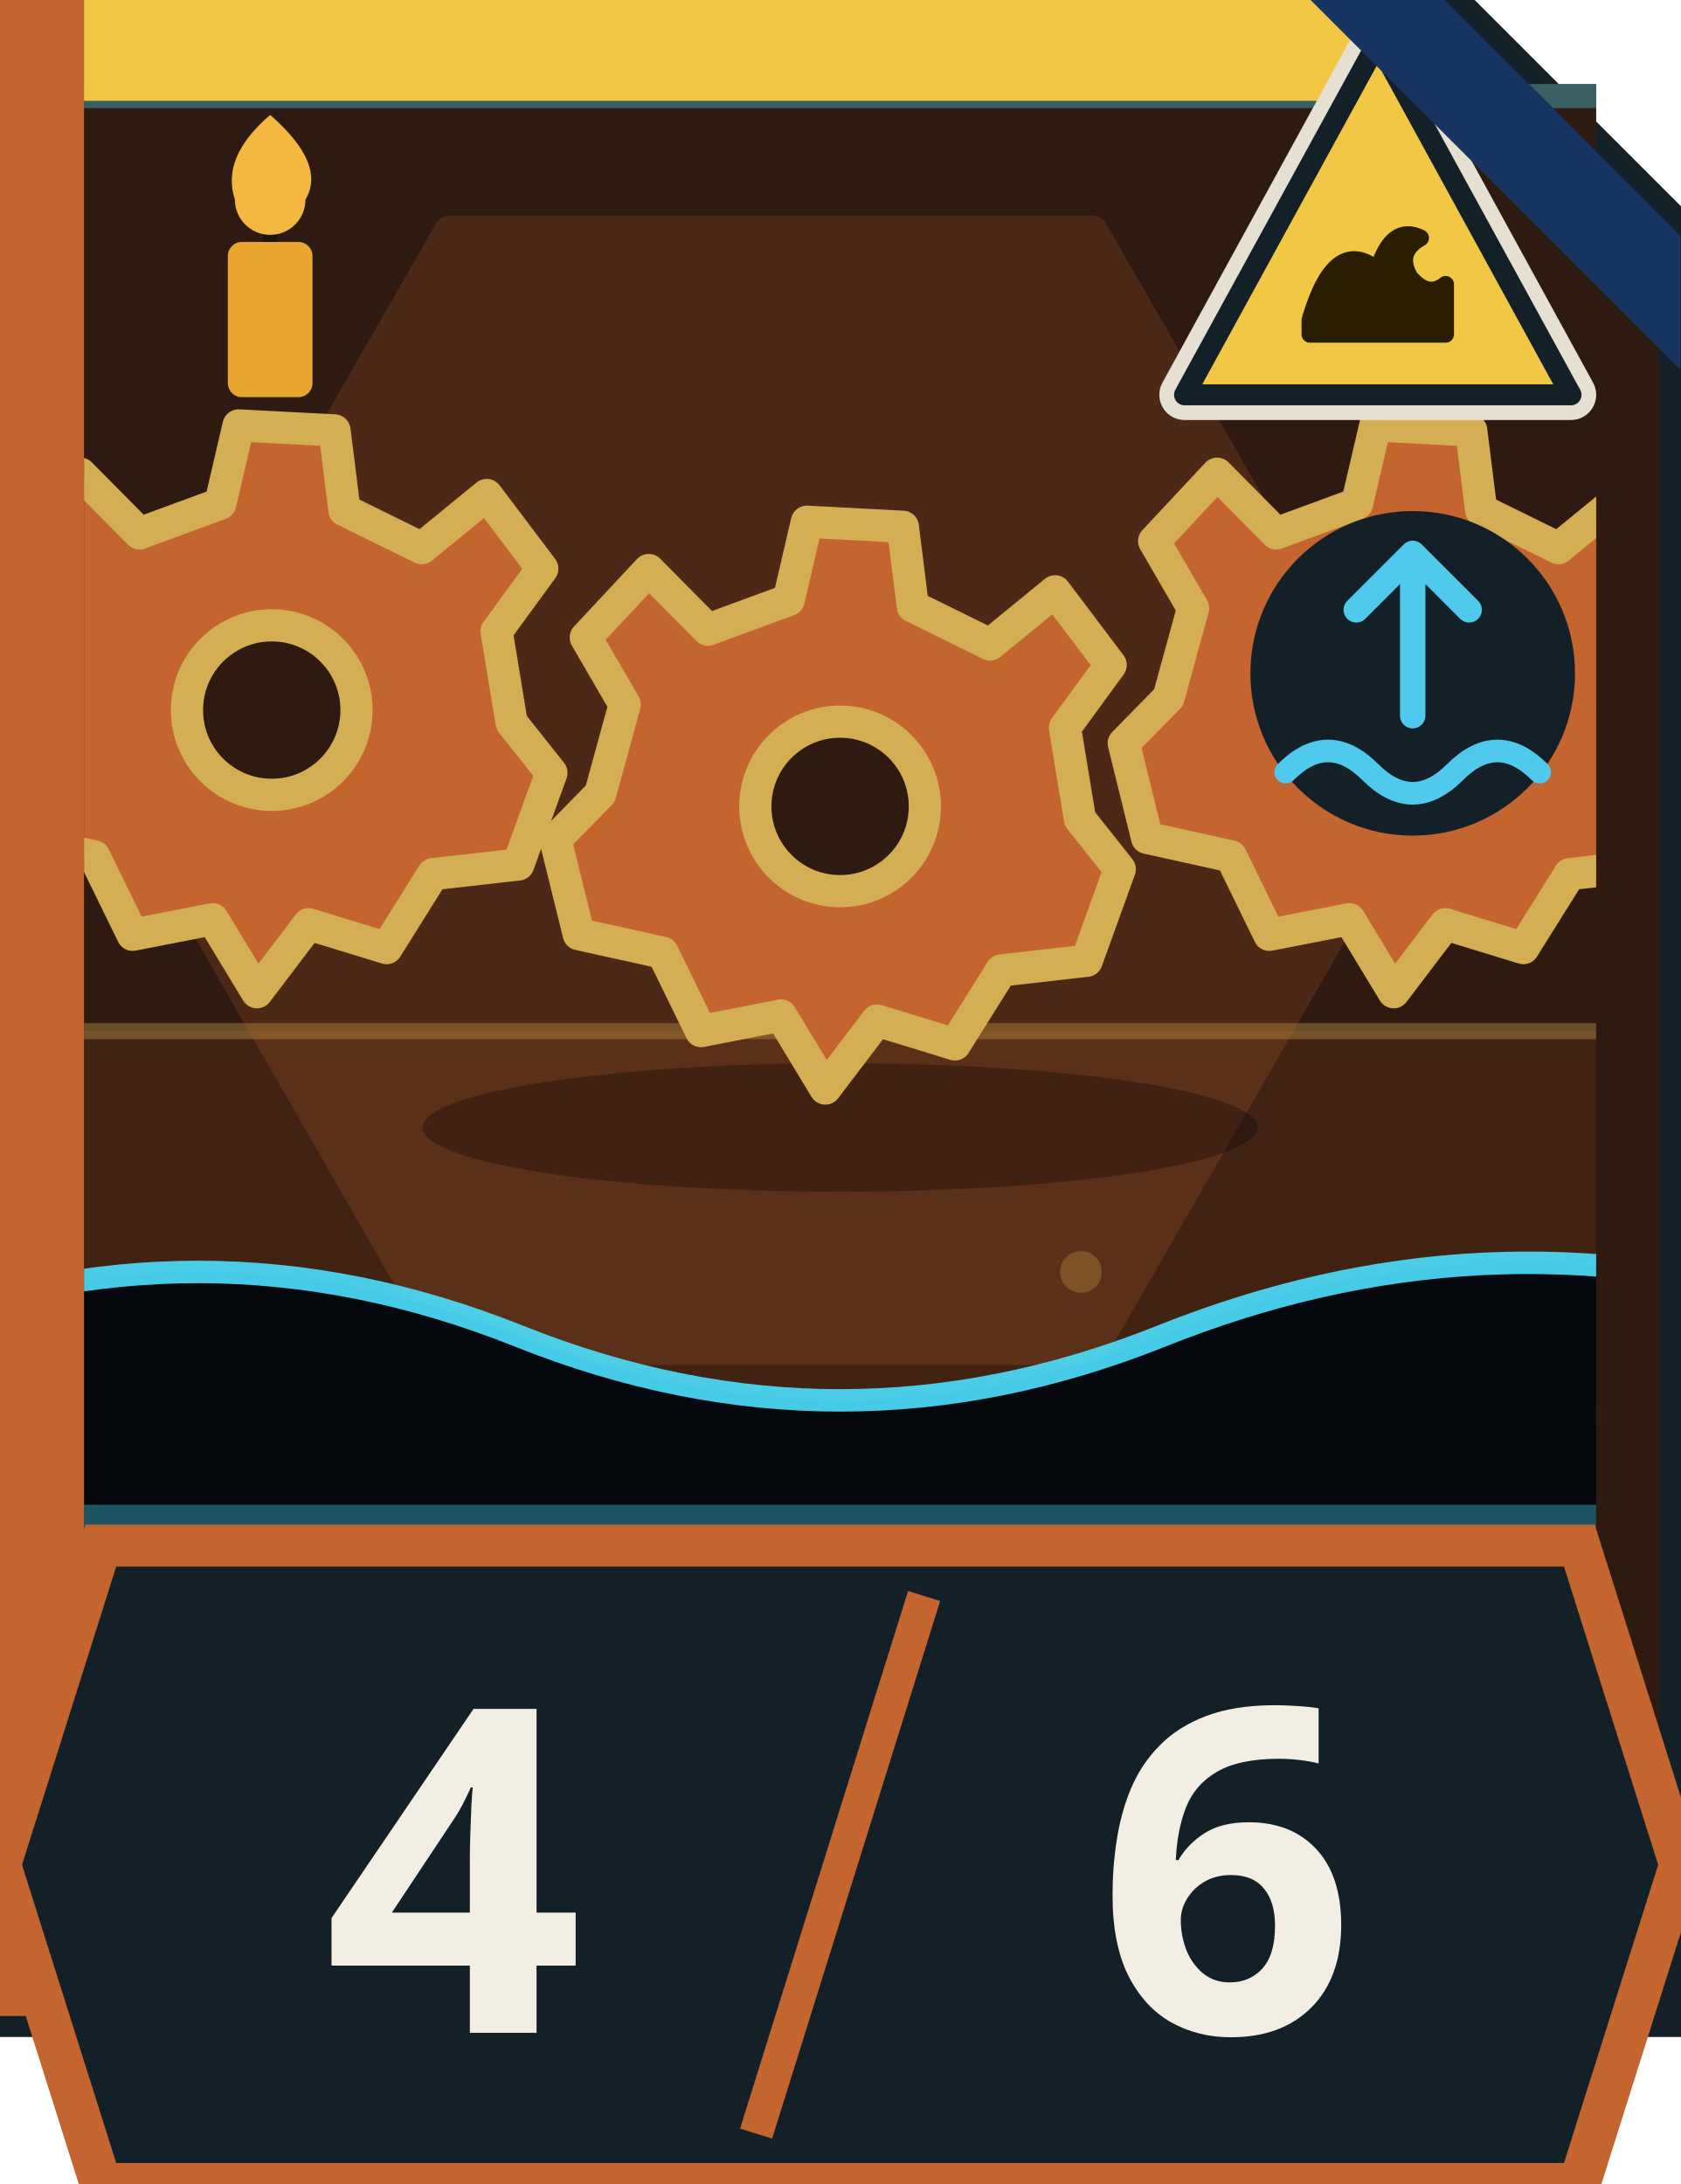
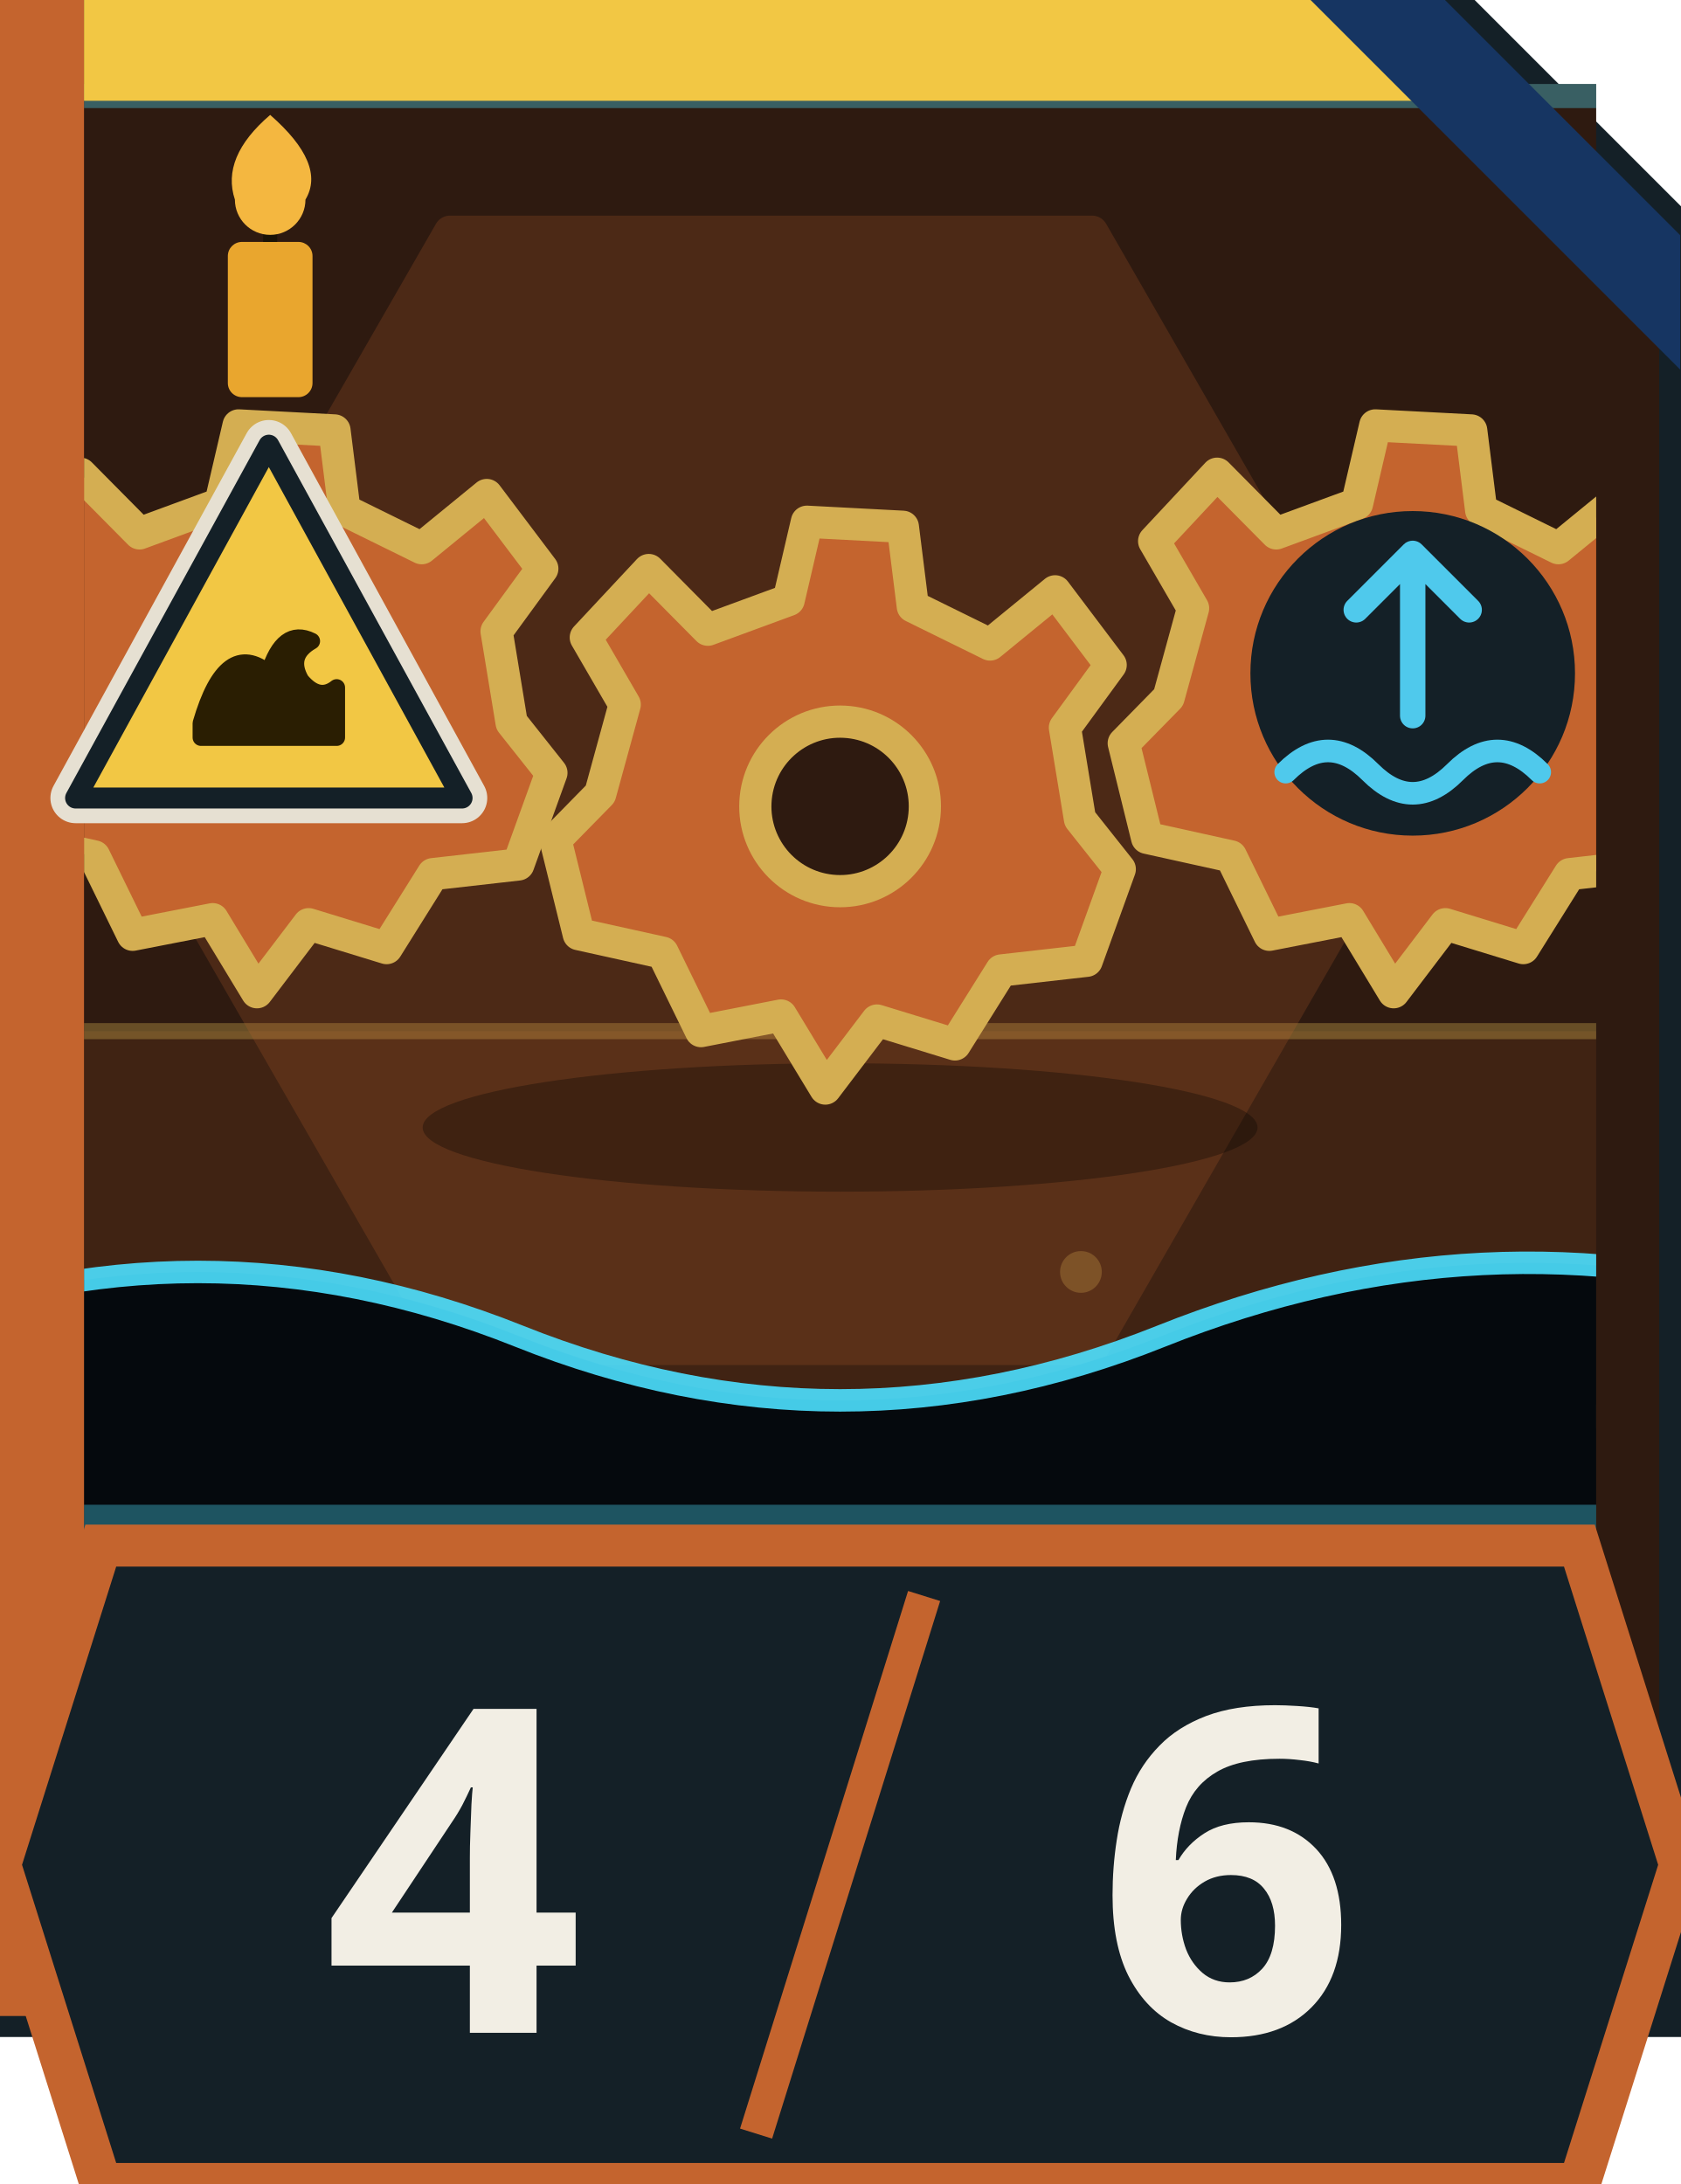
<svg xmlns="http://www.w3.org/2000/svg" viewBox="0 0 100 130" width="100" height="130">
  <path d="M0 0H86L100 14V120H0Z" fill="#2E1A10" stroke="#142027" stroke-width="2.5" />
  <svg x="5" y="5" width="90" height="86" viewBox="0 0 120 90" preserveAspectRatio="xMidYMid slice" overflow="hidden">
    <rect width="120" height="90" fill="#2E1A10" />
    <path d="M0 59H120V90H0Z" fill="#C4642E" fill-opacity=".12" />
    <path d="M0 59H120" stroke="#D4AE52" stroke-opacity=".35" stroke-width="1" />
    <circle cx="110" cy="73" r="1.1" fill="#D4AE52" fill-opacity=".3" />
    <circle cx="110" cy="66" r="0.7" fill="#D4AE52" fill-opacity=".3" />
    <circle cx="51" cy="84" r="1.5" fill="#D4AE52" fill-opacity=".3" />
    <circle cx="106" cy="83" r="1.3" fill="#D4AE52" fill-opacity=".3" />
    <circle cx="75" cy="74" r="1.3" fill="#D4AE52" fill-opacity=".3" />
    <circle cx="24" cy="83" r="1.2" fill="#D4AE52" fill-opacity=".3" />
    <g opacity=".2">
      <g transform="translate(55.7 44.0) rotate(0) scale(40.0)" stroke-width="0.050" stroke-linejoin="round" stroke-linecap="round">
        <path d="M-.5-.87H.5L1 0 .5.87H-.5L-1 0Z" fill="#C4642E" stroke="#C4642E" />
      </g>
    </g>
    <ellipse cx="60" cy="65" rx="26" ry="4" fill="#000" fill-opacity=".3" />
    <g transform="translate(24.6 39.0) rotate(3) scale(17.6)" stroke-width="0.114" stroke-linejoin="round" stroke-linecap="round">
      <path d="M-.17-1H.17L.22-.72.5-.6.72-.8.93-.55.78-.32.85 0 1 .17.9.5.6.55.45.82.17.75 0 1-.17.75-.45.82-.6.55-.9.5-1 .17-.85 0-.78-.32-.93-.55-.72-.8-.5-.6-.22-.72Z" fill="#C4642E" stroke="#D4AE52" />
      <circle r=".3" fill="#2E1A10" stroke="#D4AE52" />
    </g>
    <g transform="translate(60.0 45.0) rotate(3) scale(17.6)" stroke-width="0.114" stroke-linejoin="round" stroke-linecap="round">
      <path d="M-.17-1H.17L.22-.72.5-.6.72-.8.93-.55.78-.32.85 0 1 .17.9.5.6.55.45.82.17.75 0 1-.17.75-.45.82-.6.55-.9.5-1 .17-.85 0-.78-.32-.93-.55-.72-.8-.5-.6-.22-.72Z" fill="#C4642E" stroke="#D4AE52" />
      <circle r=".3" fill="#2E1A10" stroke="#D4AE52" />
    </g>
    <g transform="translate(95.4 39.0) rotate(3) scale(17.6)" stroke-width="0.114" stroke-linejoin="round" stroke-linecap="round">
      <path d="M-.17-1H.17L.22-.72.5-.6.72-.8.93-.55.78-.32.85 0 1 .17.9.5.6.55.45.82.17.75 0 1-.17.75-.45.82-.6.55-.9.5-1 .17-.85 0-.78-.32-.93-.55-.72-.8-.5-.6-.22-.72Z" fill="#C4642E" stroke="#D4AE52" />
      <circle r=".3" fill="#2E1A10" stroke="#D4AE52" />
    </g>
    <path d="M0 78Q20 70 40 78T80 78T120 76V90H0Z" fill="#05090D" />
    <path d="M0 78Q20 70 40 78T80 78T120 76" fill="none" stroke="#4DE0FF" stroke-width="1.4" stroke-opacity=".9" />
    <rect width="120" height="90" fill="none" stroke="#4DE0FF" stroke-opacity=".35" stroke-width="3" />
  </svg>
  <rect x="0" y="0" width="5" height="120" fill="#C4642E" />
  <rect x="5" y="0" width="81" height="6" fill="#F2C744" />
-   <g transform="translate(70 2) scale(0.5)">
+   <g transform="translate(4 26) scale(0.5)">
    <path d="M24 1L47 43H1Z" fill="none" stroke="#E6E0D2" stroke-width="6" stroke-linejoin="round" />
    <path d="M24 1L47 43H1Z" fill="#F2C744" stroke="#142027" stroke-width="2.5" stroke-linejoin="round" />
    <g transform="translate(24.0 29.0) rotate(0) scale(8.5)" stroke-width="0.235" stroke-linejoin="round" stroke-linecap="round">
      <path d="M-.95.6Q-.6-.6 0-.1Q.2-.75.6-.55Q.25-.35.45 0Q.7.3.95.1V.8H-.95Z" fill="#2A1E02" stroke="#2A1E02" />
    </g>
  </g>
  <path d="M78 0H86L100 14V22Z" fill="#163562" />
  <g transform="translate(6 6) scale(.42)">
    <rect x="18" y="20" width="12" height="22" rx="2" fill="#E9A62E" />
    <path d="M24 20V14" stroke="#1B1306" stroke-width="2" />
    <path d="M24 2Q32 9 29 14A5 5 0 0 1 19 14Q17 8 24 2Z" fill="#F4B740" />
  </g>
  <g transform="translate(74 30) scale(.42)">
    <circle cx="24" cy="24" r="23" fill="#142027" />
    <path d="M24 30V8M16 15L24 7L32 15" fill="none" stroke="#4FC9EC" stroke-width="3.6" stroke-linecap="round" stroke-linejoin="round" />
    <path d="M6 38Q12 32 18 38T30 38T42 38" fill="none" stroke="#4FC9EC" stroke-width="3.2" stroke-linecap="round" />
  </g>
  <path d="M6 92H94L100 111L94 130H6L0 111Z" fill="#142027" stroke="#C4642E" stroke-width="2.5" />
  <path d="M55 95L45 127" stroke="#C4642E" stroke-width="2" />
  <text x="27" y="121" text-anchor="middle" font-size="27" font-weight="800" fill="#F2EEE4" font-family="'Noto Sans KR','Malgun Gothic','Apple SD Gothic Neo',system-ui,sans-serif">4</text>
  <text x="73" y="121" text-anchor="middle" font-size="27" font-weight="800" fill="#F2EEE4" font-family="'Noto Sans KR','Malgun Gothic','Apple SD Gothic Neo',system-ui,sans-serif">6</text>
</svg>
